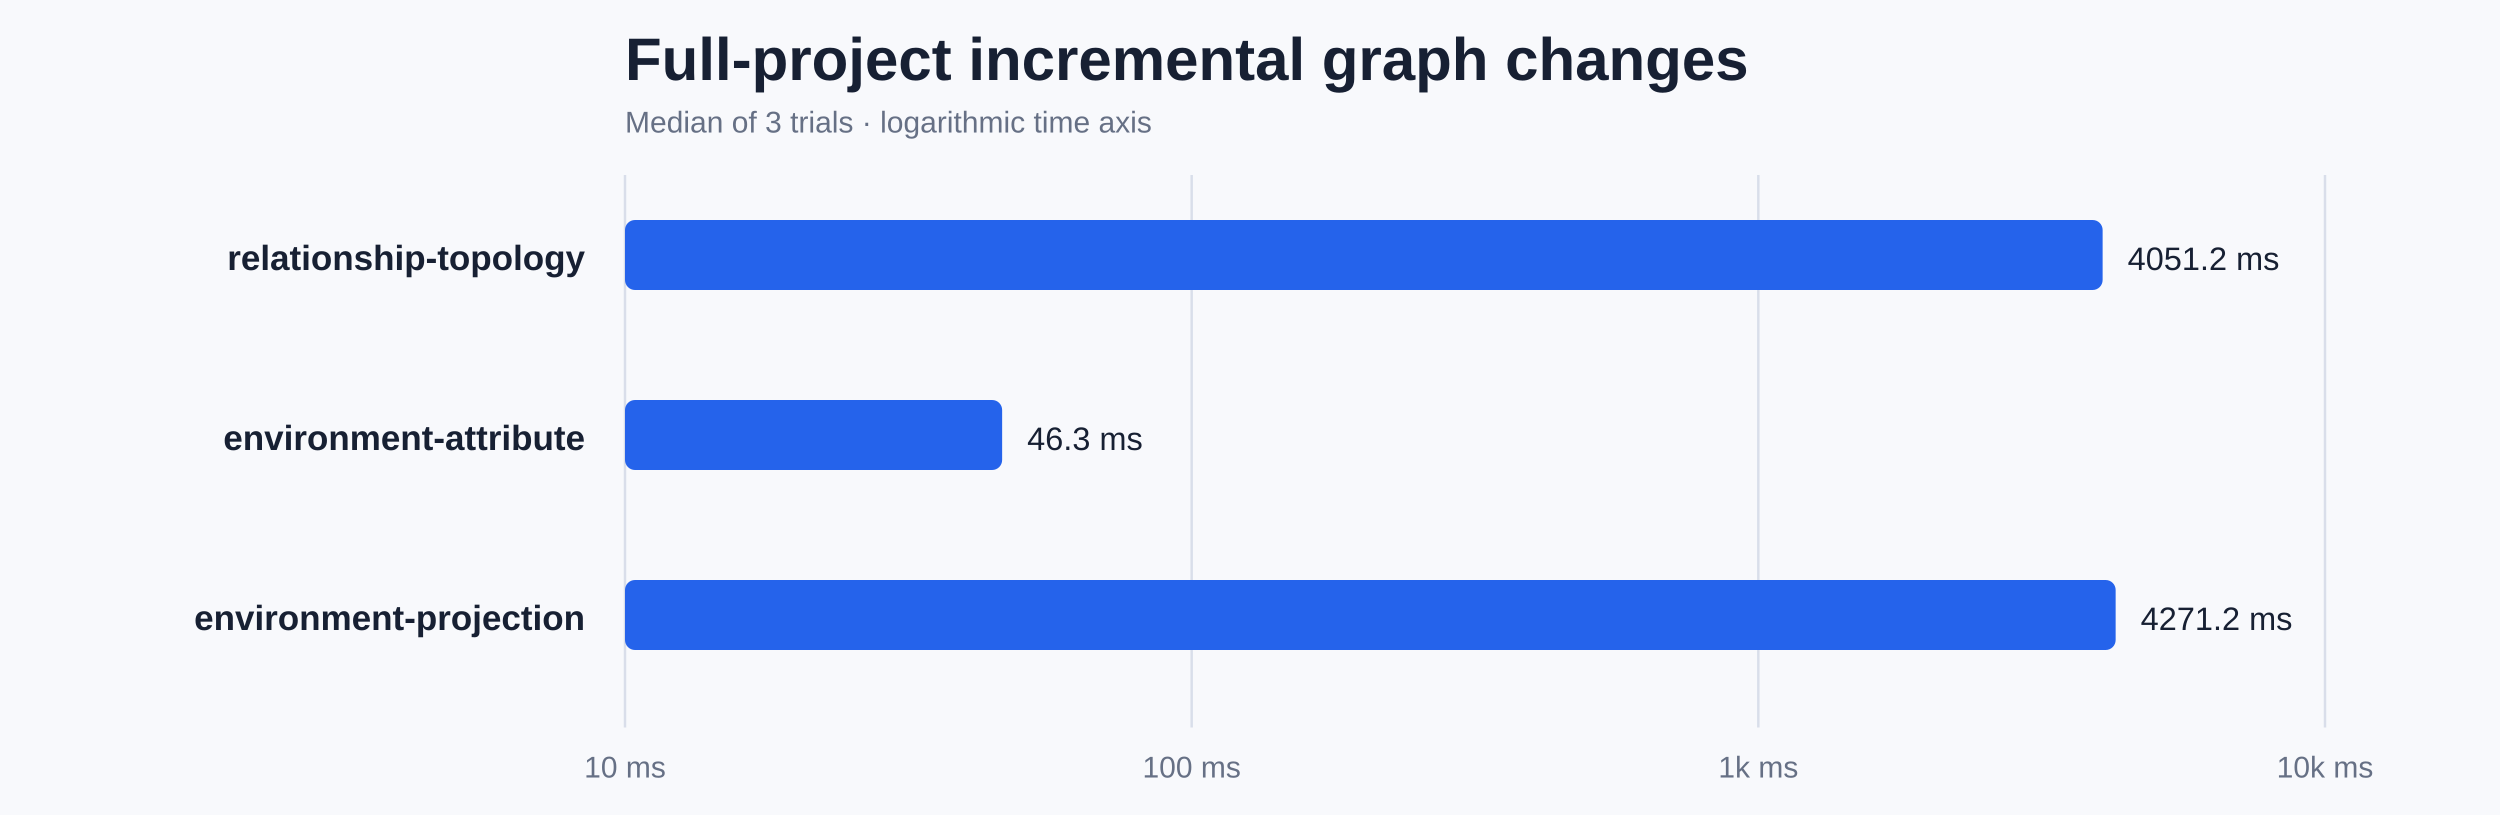
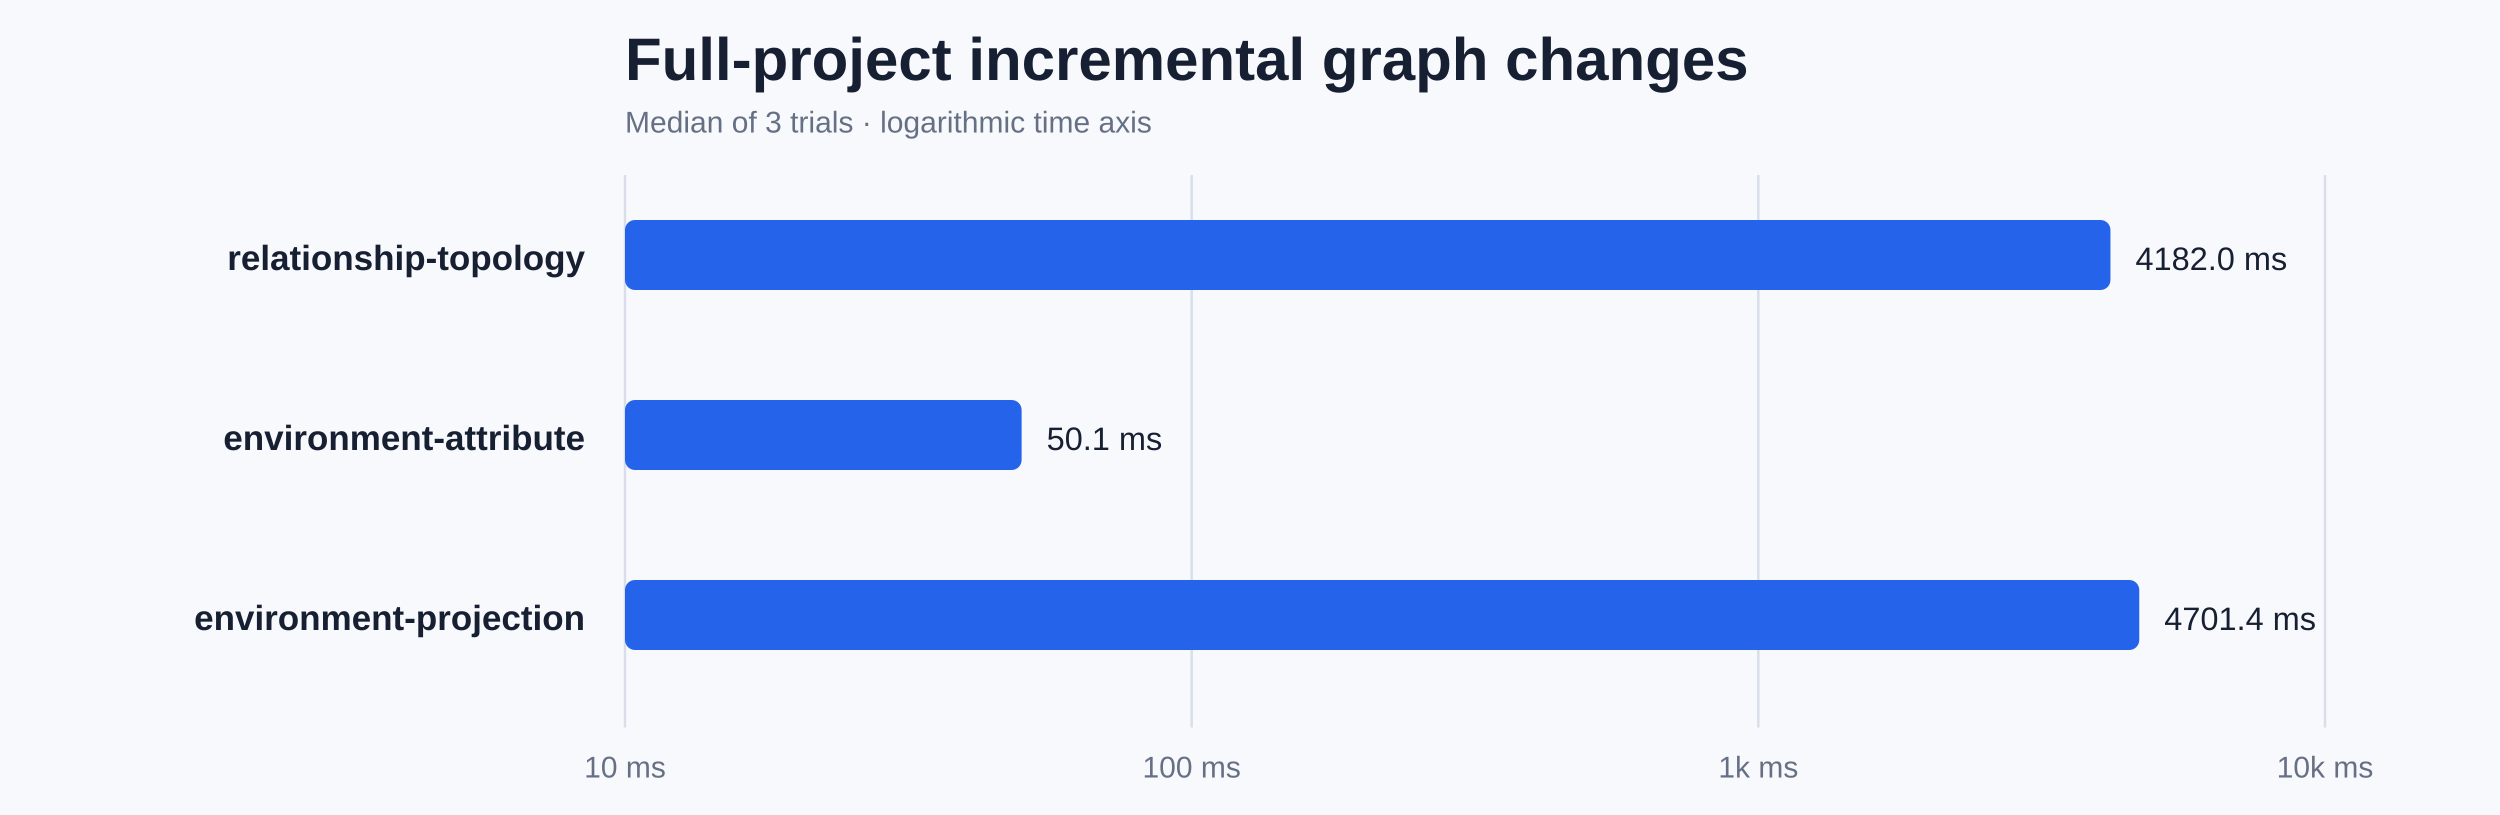
<svg xmlns="http://www.w3.org/2000/svg" width="1000" height="326" viewBox="0 0 1000 326">
  <style>text{font-family:Arial,Helvetica,sans-serif;fill:#172033}.title{font-size:24px;font-weight:700}.subtitle,.tick{font-size:12px;fill:#667085}.label{font-size:14px;font-weight:600}.value{font-size:13px}.grid{stroke:#d9deea;stroke-width:1}</style>
  <rect width="100%" height="100%" fill="#f8f9fc" />
  <text x="250" y="32" class="title">Full-project incremental graph changes</text>
  <text x="250" y="53" class="subtitle">Median of 3 trials · logarithmic time axis</text>
  <line x1="250" y1="70" x2="250" y2="291" class="grid" />
  <text x="250" y="311" text-anchor="middle" class="tick">10 ms</text>
  <line x1="476.667" y1="70" x2="476.667" y2="291" class="grid" />
  <text x="476.667" y="311" text-anchor="middle" class="tick">100 ms</text>
  <line x1="703.333" y1="70" x2="703.333" y2="291" class="grid" />
  <text x="703.333" y="311" text-anchor="middle" class="tick">1k ms</text>
  <line x1="930" y1="70" x2="930" y2="291" class="grid" />
  <text x="930" y="311" text-anchor="middle" class="tick">10k ms</text>
  <text x="234" y="108" text-anchor="end" class="label">relationship-topology</text>
-   <rect x="250" y="88" width="591.052" height="28" rx="4" fill="#2563eb" />
-   <text x="851.052" y="108" class="value">4051.2 ms</text>
+   <rect x="250" y="88" width="594.179" height="28" rx="4" fill="#2563eb" />
+   <text x="854.179" y="108" class="value">4182.0 ms</text>
  <text x="234" y="180" text-anchor="end" class="label">environment-attribute</text>
-   <rect x="250" y="160" width="150.857" height="28" rx="4" fill="#2563eb" />
-   <text x="410.857" y="180" class="value">46.3 ms</text>
+   <rect x="250" y="160" width="158.649" height="28" rx="4" fill="#2563eb" />
+   <text x="418.649" y="180" class="value">50.1 ms</text>
  <text x="234" y="252" text-anchor="end" class="label">environment-projection</text>
-   <rect x="250" y="232" width="596.259" height="28" rx="4" fill="#2563eb" />
-   <text x="856.259" y="252" class="value">4271.2 ms</text>
+   <rect x="250" y="232" width="605.705" height="28" rx="4" fill="#2563eb" />
+   <text x="865.705" y="252" class="value">4701.4 ms</text>
</svg>
